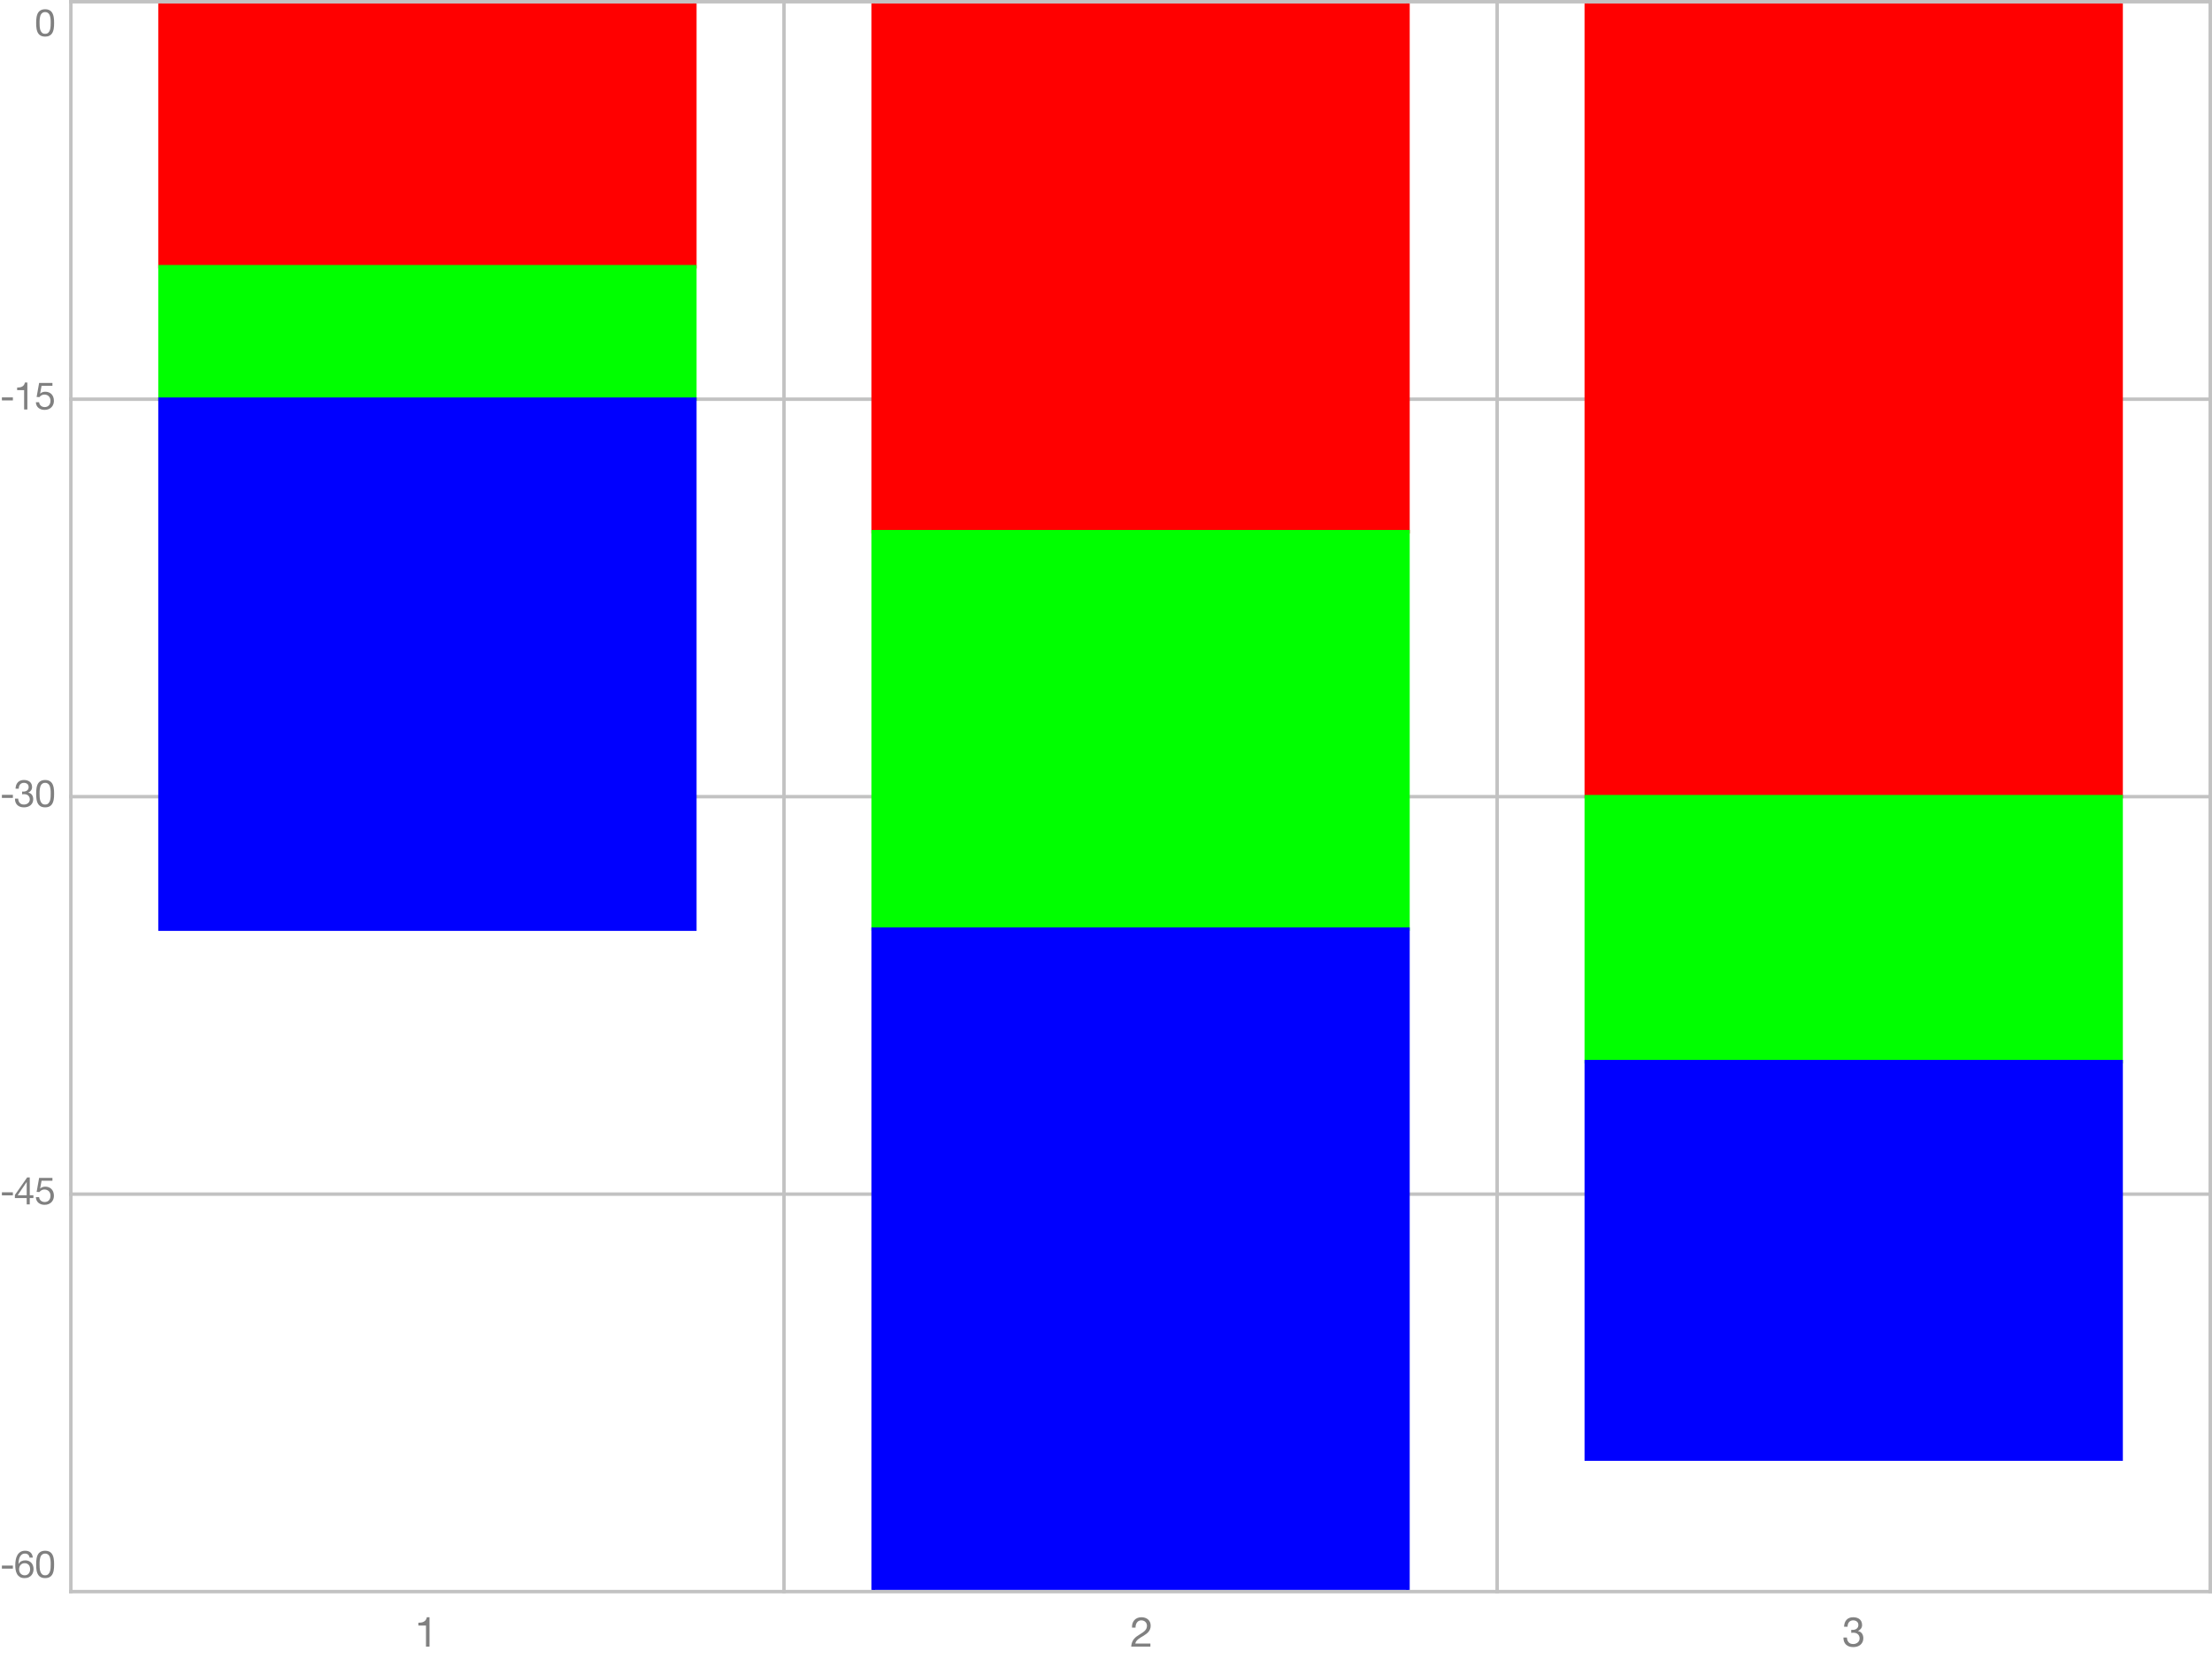
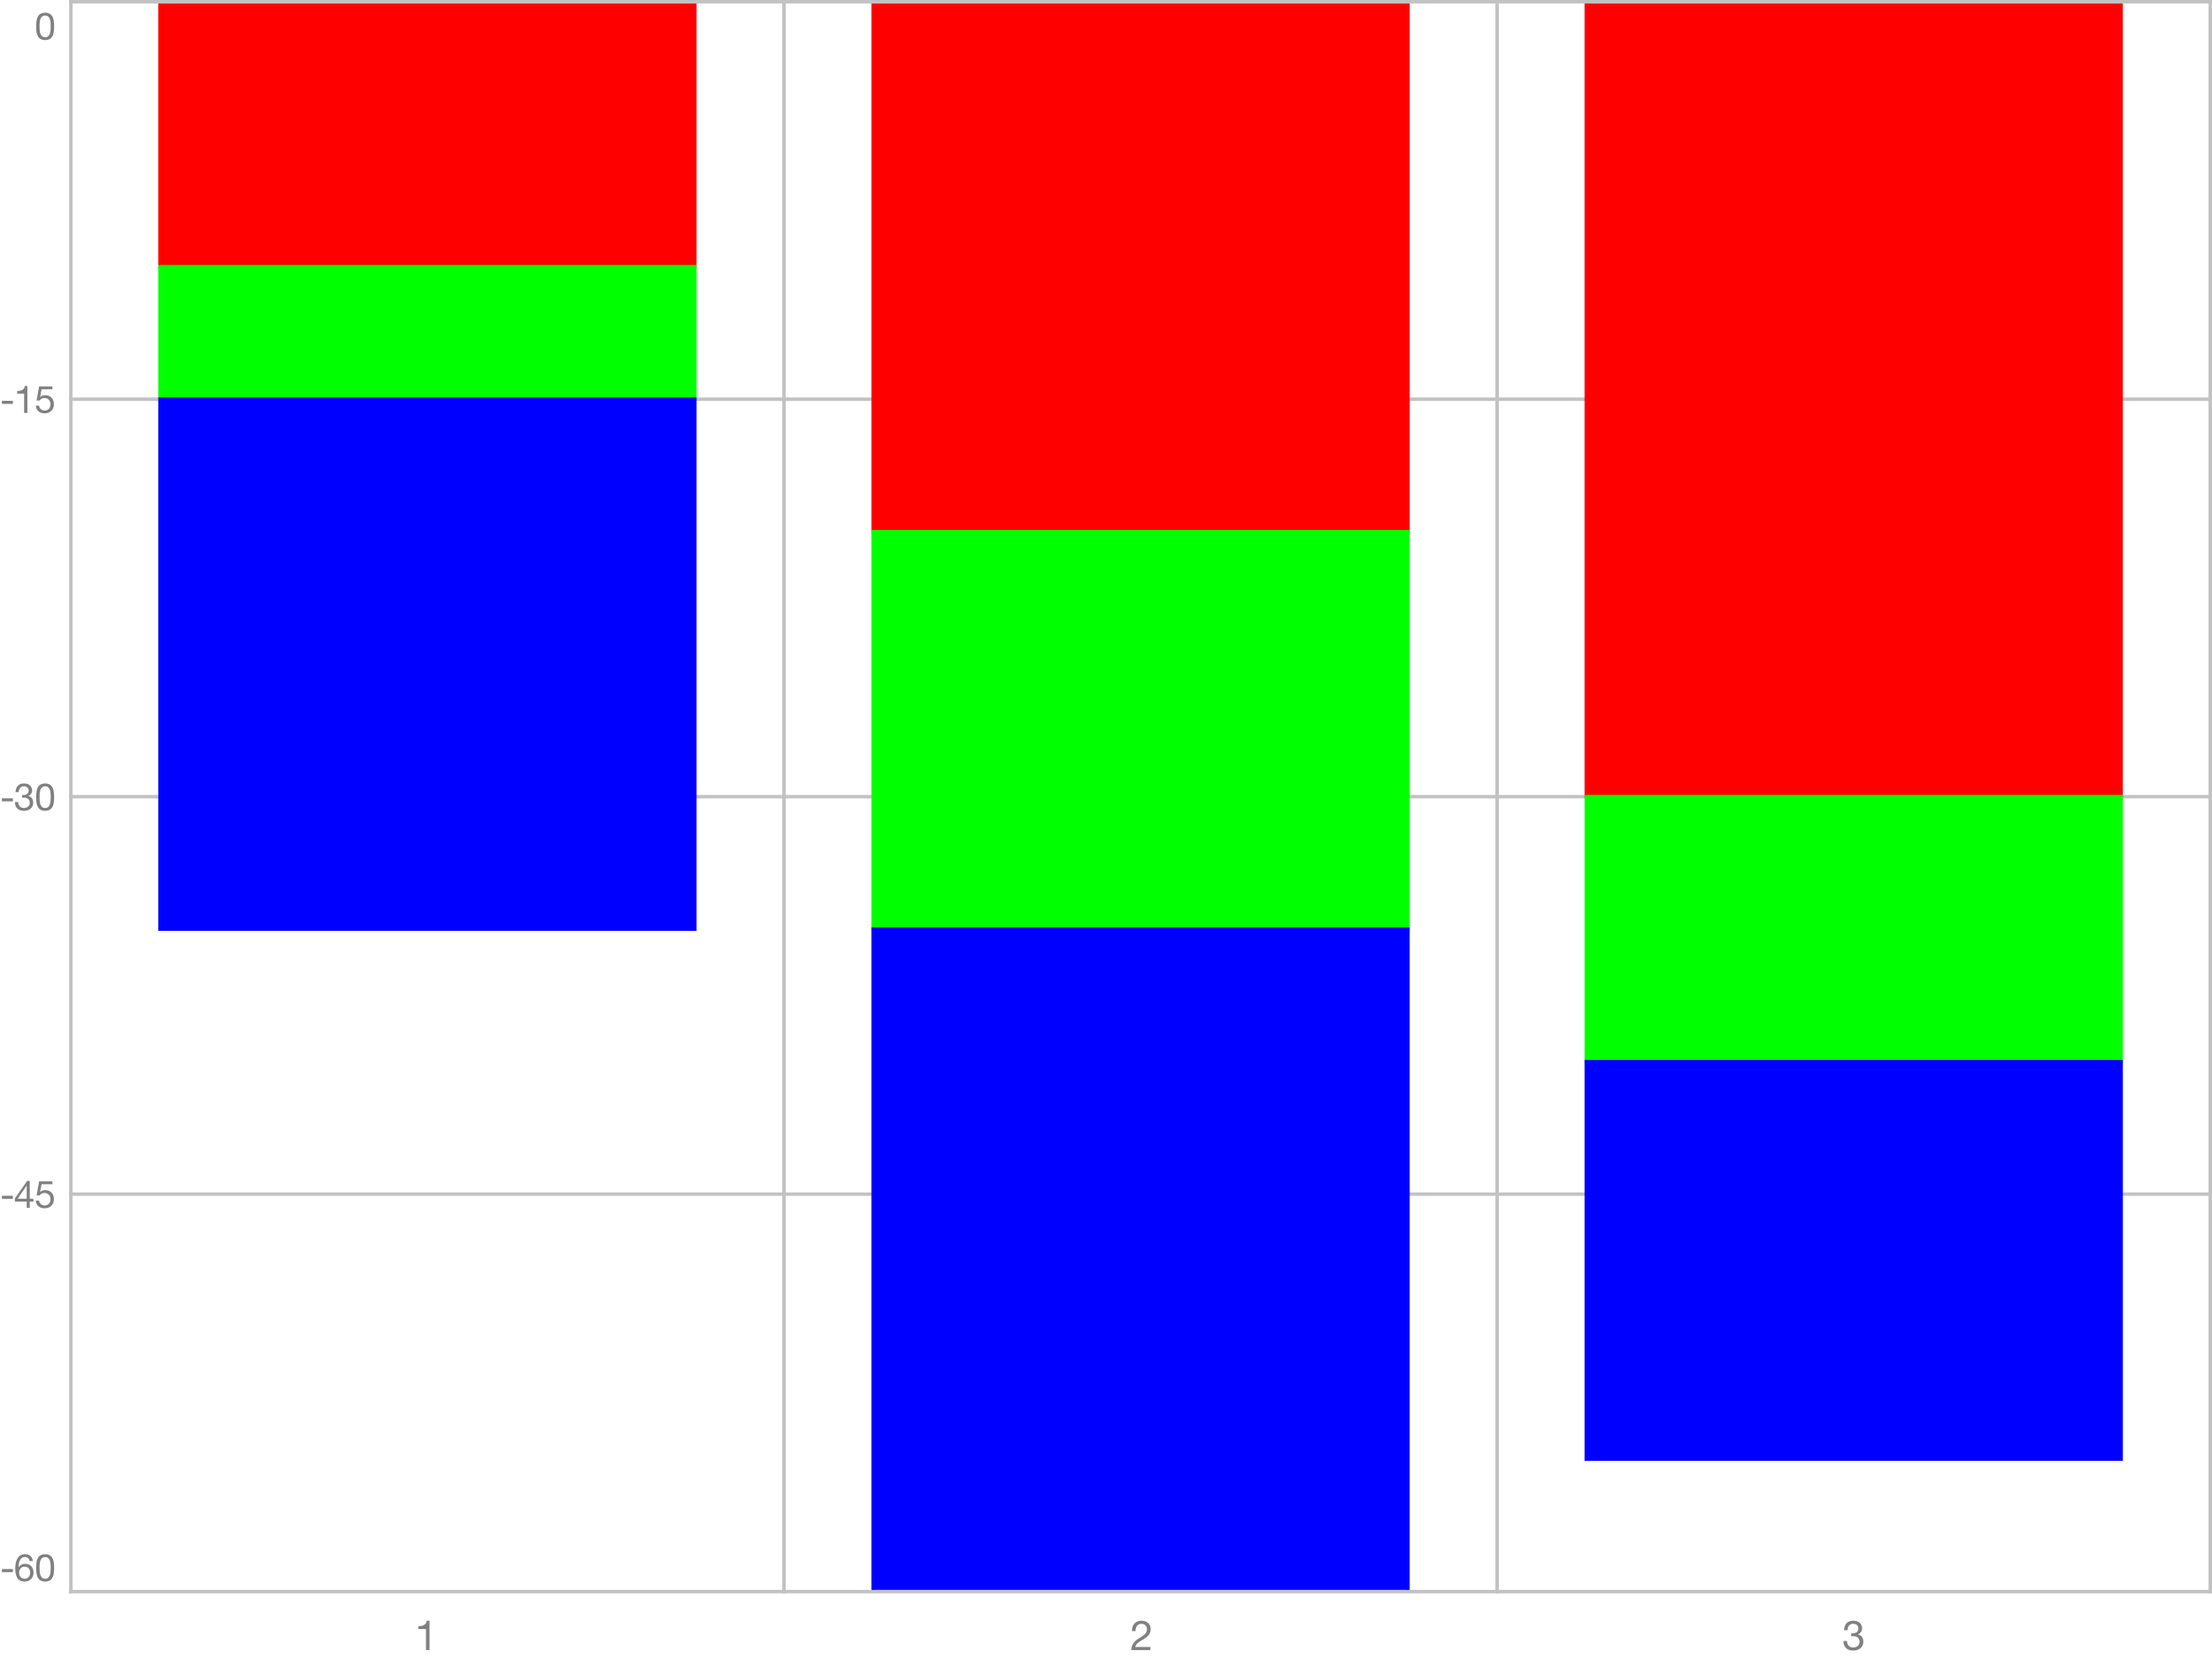
<svg xmlns="http://www.w3.org/2000/svg" color-interpolation="auto" color-rendering="auto" fill="black" fill-opacity="1" font-family="'Dialog'" font-size="12px" font-style="normal" font-weight="normal" height="480" image-rendering="auto" shape-rendering="auto" stroke="black" stroke-dasharray="none" stroke-dashoffset="0" stroke-linecap="square" stroke-linejoin="miter" stroke-miterlimit="10" stroke-opacity="1" stroke-width="1" text-rendering="auto" width="640">
  <defs id="genericDefs" />
  <g>
    <defs id="defs1">
      <clipPath clipPathUnits="userSpaceOnUse" id="clipPath1">
        <path d="M0 0 L7 0 L7 15 L0 15 L0 0 Z" />
      </clipPath>
      <clipPath clipPathUnits="userSpaceOnUse" id="clipPath2">
        <path d="M0 0 L16 0 L16 14 L0 14 L0 0 Z" />
      </clipPath>
      <clipPath clipPathUnits="userSpaceOnUse" id="clipPath3">
        <path d="M21 1 L639 1 L639 460 L21 460 L21 1 Z" />
      </clipPath>
    </defs>
    <g color-interpolation="linearRGB" color-rendering="optimizeQuality" fill="rgb(194,194,194)" image-rendering="optimizeQuality" stroke="rgb(194,194,194)">
      <line fill="none" x1="20.5" x2="639.5" y1="0.5" y2="0.5" />
      <line fill="none" x1="20.5" x2="639.5" y1="115.5" y2="115.5" />
      <line fill="none" x1="20.5" x2="639.5" y1="230.5" y2="230.5" />
      <line fill="none" x1="20.5" x2="639.5" y1="345.5" y2="345.5" />
      <line fill="none" x1="20.5" x2="639.5" y1="460.5" y2="460.5" />
      <line fill="none" x1="20.5" x2="20.5" y1="0.5" y2="460.5" />
      <line fill="none" x1="226.833" x2="226.833" y1="0.5" y2="460.5" />
      <line fill="none" x1="433.167" x2="433.167" y1="0.5" y2="460.5" />
      <line fill="none" x1="639.5" x2="639.5" y1="0.5" y2="460.5" />
    </g>
-     <g color-interpolation="linearRGB" color-rendering="optimizeQuality" fill="gray" font-family="'Helvetica Neue'" image-rendering="optimizeQuality" stroke="gray" transform="translate(120,465)">
+     <g color-interpolation="linearRGB" color-rendering="optimizeQuality" fill="gray" font-family="'Helvetica Neue'" image-rendering="optimizeQuality" stroke="gray" transform="translate(120,466)">
      <path clip-path="url(#clipPath1)" d="M4.272 11.424 L4.272 2.916 L3.492 2.916 Q3.408 3.396 3.18 3.708 Q2.952 4.02 2.622 4.2 Q2.292 4.38 1.884 4.446 Q1.476 4.512 1.044 4.512 L1.044 5.328 L3.252 5.328 L3.252 11.424 Z" stroke="none" />
    </g>
-     <g color-interpolation="linearRGB" color-rendering="optimizeQuality" fill="gray" font-family="'Helvetica Neue'" image-rendering="optimizeQuality" stroke="gray" transform="translate(327,465)">
+     <g color-interpolation="linearRGB" color-rendering="optimizeQuality" fill="gray" font-family="'Helvetica Neue'" image-rendering="optimizeQuality" stroke="gray" transform="translate(327,466)">
      <path clip-path="url(#clipPath1)" d="M0.528 5.928 L1.548 5.928 Q1.536 5.544 1.626 5.166 Q1.716 4.788 1.92 4.488 Q2.124 4.188 2.442 4.002 Q2.76 3.816 3.204 3.816 Q3.54 3.816 3.84 3.924 Q4.14 4.032 4.362 4.236 Q4.584 4.44 4.716 4.722 Q4.848 5.004 4.848 5.352 Q4.848 5.796 4.71 6.132 Q4.572 6.468 4.302 6.756 Q4.032 7.044 3.624 7.326 Q3.216 7.608 2.676 7.944 Q2.232 8.208 1.824 8.508 Q1.416 8.808 1.092 9.204 Q0.768 9.6 0.558 10.134 Q0.348 10.668 0.288 11.424 L5.844 11.424 L5.844 10.524 L1.476 10.524 Q1.548 10.128 1.782 9.822 Q2.016 9.516 2.346 9.252 Q2.676 8.988 3.072 8.754 Q3.468 8.52 3.864 8.28 Q4.26 8.028 4.632 7.752 Q5.004 7.476 5.292 7.134 Q5.58 6.792 5.754 6.36 Q5.928 5.928 5.928 5.364 Q5.928 4.764 5.718 4.308 Q5.508 3.852 5.148 3.546 Q4.788 3.24 4.302 3.078 Q3.816 2.916 3.264 2.916 Q2.592 2.916 2.064 3.144 Q1.536 3.372 1.182 3.774 Q0.828 4.176 0.66 4.728 Q0.492 5.28 0.528 5.928 Z" stroke="none" />
    </g>
-     <g color-interpolation="linearRGB" color-rendering="optimizeQuality" fill="gray" font-family="'Helvetica Neue'" image-rendering="optimizeQuality" stroke="gray" transform="translate(533,465)">
+     <g color-interpolation="linearRGB" color-rendering="optimizeQuality" fill="gray" font-family="'Helvetica Neue'" image-rendering="optimizeQuality" stroke="gray" transform="translate(533,466)">
      <path clip-path="url(#clipPath1)" d="M2.616 6.564 L2.616 7.428 Q2.904 7.392 3.228 7.392 Q3.612 7.392 3.942 7.494 Q4.272 7.596 4.512 7.806 Q4.752 8.016 4.896 8.322 Q5.04 8.628 5.04 9.024 Q5.04 9.408 4.89 9.714 Q4.74 10.02 4.488 10.23 Q4.236 10.44 3.9 10.554 Q3.564 10.668 3.192 10.668 Q2.316 10.668 1.86 10.146 Q1.404 9.624 1.38 8.796 L0.36 8.796 Q0.348 9.456 0.546 9.972 Q0.744 10.488 1.116 10.842 Q1.488 11.196 2.016 11.376 Q2.544 11.556 3.192 11.556 Q3.792 11.556 4.326 11.394 Q4.86 11.232 5.256 10.908 Q5.652 10.584 5.886 10.098 Q6.12 9.612 6.12 8.976 Q6.12 8.208 5.742 7.644 Q5.364 7.08 4.584 6.912 L4.584 6.888 Q5.088 6.66 5.424 6.216 Q5.76 5.772 5.76 5.196 Q5.76 4.608 5.562 4.176 Q5.364 3.744 5.016 3.468 Q4.668 3.192 4.194 3.054 Q3.72 2.916 3.168 2.916 Q2.532 2.916 2.046 3.12 Q1.56 3.324 1.236 3.684 Q0.912 4.044 0.738 4.548 Q0.564 5.052 0.54 5.664 L1.56 5.664 Q1.56 5.292 1.656 4.956 Q1.752 4.62 1.95 4.368 Q2.148 4.116 2.454 3.966 Q2.76 3.816 3.168 3.816 Q3.816 3.816 4.248 4.158 Q4.68 4.5 4.68 5.184 Q4.68 5.52 4.548 5.784 Q4.416 6.048 4.194 6.222 Q3.972 6.396 3.678 6.486 Q3.384 6.576 3.06 6.576 L2.844 6.576 Q2.784 6.576 2.724 6.576 Q2.676 6.576 2.616 6.564 Z" stroke="none" />
    </g>
-     <g color-interpolation="linearRGB" color-rendering="optimizeQuality" fill="gray" font-family="'Helvetica Neue'" font-size="11px" image-rendering="optimizeQuality" stroke="gray" transform="translate(0,446)">
+     <g color-interpolation="linearRGB" color-rendering="optimizeQuality" fill="gray" font-family="'Helvetica Neue'" font-size="11px" image-rendering="optimizeQuality" stroke="gray" transform="translate(0,447)">
      <path clip-path="url(#clipPath2)" d="M0.55 6.974 L0.55 7.854 L3.729 7.854 L3.729 6.974 ZM8.554 4.664 L9.489 4.664 Q9.401 3.696 8.829 3.184 Q8.257 2.673 7.289 2.673 Q6.453 2.673 5.903 3.025 Q5.353 3.377 5.023 3.96 Q4.693 4.543 4.556 5.296 Q4.418 6.05 4.418 6.853 Q4.418 7.469 4.511 8.129 Q4.605 8.789 4.891 9.339 Q5.177 9.889 5.705 10.241 Q6.233 10.593 7.102 10.593 Q7.839 10.593 8.339 10.345 Q8.84 10.098 9.143 9.719 Q9.445 9.339 9.577 8.877 Q9.709 8.415 9.709 7.986 Q9.709 7.447 9.544 6.985 Q9.379 6.523 9.076 6.182 Q8.774 5.841 8.329 5.649 Q7.883 5.456 7.322 5.456 Q6.684 5.456 6.194 5.698 Q5.705 5.94 5.375 6.479 L5.353 6.457 Q5.364 6.006 5.441 5.489 Q5.518 4.972 5.721 4.527 Q5.925 4.081 6.288 3.789 Q6.651 3.498 7.245 3.498 Q7.806 3.498 8.147 3.817 Q8.488 4.136 8.554 4.664 ZM7.146 6.281 Q7.542 6.281 7.839 6.424 Q8.136 6.567 8.334 6.803 Q8.532 7.04 8.626 7.364 Q8.719 7.689 8.719 8.052 Q8.719 8.393 8.614 8.707 Q8.51 9.02 8.312 9.262 Q8.114 9.504 7.822 9.642 Q7.531 9.779 7.146 9.779 Q6.761 9.779 6.458 9.642 Q6.156 9.504 5.952 9.273 Q5.749 9.042 5.639 8.723 Q5.529 8.404 5.529 8.041 Q5.529 7.678 5.633 7.354 Q5.738 7.029 5.947 6.793 Q6.156 6.556 6.453 6.418 Q6.75 6.281 7.146 6.281 ZM11.452 6.633 Q11.452 6.347 11.457 6 Q11.463 5.654 11.512 5.308 Q11.562 4.961 11.655 4.631 Q11.749 4.301 11.931 4.053 Q12.112 3.806 12.387 3.652 Q12.662 3.498 13.058 3.498 Q13.454 3.498 13.729 3.652 Q14.004 3.806 14.185 4.053 Q14.367 4.301 14.46 4.631 Q14.554 4.961 14.604 5.308 Q14.653 5.654 14.659 6 Q14.664 6.347 14.664 6.633 Q14.664 7.073 14.636 7.617 Q14.609 8.162 14.46 8.64 Q14.312 9.119 13.982 9.449 Q13.652 9.779 13.058 9.779 Q12.464 9.779 12.134 9.449 Q11.804 9.119 11.655 8.64 Q11.507 8.162 11.479 7.617 Q11.452 7.073 11.452 6.633 ZM10.462 6.644 Q10.462 7.073 10.484 7.535 Q10.506 7.997 10.594 8.437 Q10.682 8.877 10.847 9.268 Q11.012 9.658 11.298 9.955 Q11.584 10.252 12.018 10.422 Q12.453 10.593 13.058 10.593 Q13.674 10.593 14.103 10.422 Q14.532 10.252 14.818 9.955 Q15.104 9.658 15.269 9.268 Q15.434 8.877 15.522 8.437 Q15.61 7.997 15.632 7.535 Q15.654 7.073 15.654 6.644 Q15.654 6.215 15.632 5.753 Q15.61 5.291 15.522 4.851 Q15.434 4.411 15.269 4.015 Q15.104 3.619 14.818 3.322 Q14.532 3.025 14.098 2.849 Q13.663 2.673 13.058 2.673 Q12.453 2.673 12.018 2.849 Q11.584 3.025 11.298 3.322 Q11.012 3.619 10.847 4.015 Q10.682 4.411 10.594 4.851 Q10.506 5.291 10.484 5.753 Q10.462 6.215 10.462 6.644 Z" stroke="none" />
    </g>
-     <g color-interpolation="linearRGB" color-rendering="optimizeQuality" fill="gray" font-family="'Helvetica Neue'" font-size="11px" image-rendering="optimizeQuality" stroke="gray" transform="translate(0,338)">
+     <g color-interpolation="linearRGB" color-rendering="optimizeQuality" fill="gray" font-family="'Helvetica Neue'" font-size="11px" image-rendering="optimizeQuality" stroke="gray" transform="translate(0,339)">
      <path clip-path="url(#clipPath2)" d="M0.55 6.974 L0.55 7.854 L3.729 7.854 L3.729 6.974 ZM7.729 7.821 L5.111 7.821 L7.707 4.004 L7.729 4.004 ZM8.609 7.821 L8.609 2.673 L7.861 2.673 L4.308 7.744 L4.308 8.646 L7.729 8.646 L7.729 10.472 L8.609 10.472 L8.609 8.646 L9.665 8.646 L9.665 7.821 ZM15.17 3.63 L15.17 2.805 L11.32 2.805 L10.594 6.853 L11.397 6.897 Q11.672 6.567 12.03 6.364 Q12.387 6.16 12.849 6.16 Q13.245 6.16 13.569 6.292 Q13.894 6.424 14.125 6.66 Q14.356 6.897 14.482 7.221 Q14.609 7.546 14.609 7.931 Q14.609 8.393 14.477 8.739 Q14.345 9.086 14.12 9.317 Q13.894 9.548 13.591 9.664 Q13.289 9.779 12.959 9.779 Q12.607 9.779 12.316 9.675 Q12.024 9.57 11.809 9.377 Q11.595 9.185 11.469 8.927 Q11.342 8.668 11.32 8.371 L10.385 8.371 Q10.396 8.899 10.594 9.317 Q10.792 9.735 11.133 10.015 Q11.474 10.296 11.919 10.444 Q12.365 10.593 12.871 10.593 Q13.553 10.593 14.065 10.379 Q14.576 10.164 14.917 9.801 Q15.258 9.438 15.428 8.97 Q15.599 8.503 15.599 8.008 Q15.599 7.337 15.401 6.837 Q15.203 6.336 14.862 6 Q14.521 5.665 14.059 5.5 Q13.597 5.335 13.08 5.335 Q12.684 5.335 12.283 5.473 Q11.881 5.61 11.628 5.896 L11.606 5.874 L12.024 3.63 Z" stroke="none" />
    </g>
-     <g color-interpolation="linearRGB" color-rendering="optimizeQuality" fill="gray" font-family="'Helvetica Neue'" font-size="11px" image-rendering="optimizeQuality" stroke="gray" transform="translate(0,223)">
+     <g color-interpolation="linearRGB" color-rendering="optimizeQuality" fill="gray" font-family="'Helvetica Neue'" font-size="11px" image-rendering="optimizeQuality" stroke="gray" transform="translate(0,224)">
      <path clip-path="url(#clipPath2)" d="M0.55 6.974 L0.55 7.854 L3.729 7.854 L3.729 6.974 ZM6.398 6.017 L6.398 6.809 Q6.662 6.776 6.959 6.776 Q7.311 6.776 7.614 6.87 Q7.916 6.963 8.136 7.155 Q8.356 7.348 8.488 7.628 Q8.62 7.909 8.62 8.272 Q8.62 8.624 8.482 8.905 Q8.345 9.185 8.114 9.377 Q7.883 9.57 7.575 9.675 Q7.267 9.779 6.926 9.779 Q6.123 9.779 5.705 9.3 Q5.287 8.822 5.265 8.063 L4.33 8.063 Q4.319 8.668 4.5 9.141 Q4.682 9.614 5.023 9.938 Q5.364 10.263 5.848 10.428 Q6.332 10.593 6.926 10.593 Q7.476 10.593 7.965 10.444 Q8.455 10.296 8.818 9.999 Q9.181 9.702 9.396 9.257 Q9.61 8.811 9.61 8.228 Q9.61 7.524 9.264 7.007 Q8.917 6.49 8.202 6.336 L8.202 6.314 Q8.664 6.105 8.972 5.698 Q9.28 5.291 9.28 4.763 Q9.28 4.224 9.098 3.828 Q8.917 3.432 8.598 3.179 Q8.279 2.926 7.845 2.8 Q7.41 2.673 6.904 2.673 Q6.321 2.673 5.875 2.86 Q5.43 3.047 5.133 3.377 Q4.836 3.707 4.676 4.169 Q4.517 4.631 4.495 5.192 L5.43 5.192 Q5.43 4.851 5.518 4.543 Q5.606 4.235 5.787 4.004 Q5.969 3.773 6.25 3.635 Q6.53 3.498 6.904 3.498 Q7.498 3.498 7.894 3.812 Q8.29 4.125 8.29 4.752 Q8.29 5.06 8.169 5.302 Q8.048 5.544 7.845 5.704 Q7.641 5.863 7.372 5.946 Q7.102 6.028 6.805 6.028 L6.607 6.028 Q6.552 6.028 6.497 6.028 Q6.453 6.028 6.398 6.017 ZM11.452 6.633 Q11.452 6.347 11.457 6 Q11.463 5.654 11.512 5.308 Q11.562 4.961 11.655 4.631 Q11.749 4.301 11.931 4.053 Q12.112 3.806 12.387 3.652 Q12.662 3.498 13.058 3.498 Q13.454 3.498 13.729 3.652 Q14.004 3.806 14.185 4.053 Q14.367 4.301 14.46 4.631 Q14.554 4.961 14.604 5.308 Q14.653 5.654 14.659 6 Q14.664 6.347 14.664 6.633 Q14.664 7.073 14.636 7.617 Q14.609 8.162 14.46 8.64 Q14.312 9.119 13.982 9.449 Q13.652 9.779 13.058 9.779 Q12.464 9.779 12.134 9.449 Q11.804 9.119 11.655 8.64 Q11.507 8.162 11.479 7.617 Q11.452 7.073 11.452 6.633 ZM10.462 6.644 Q10.462 7.073 10.484 7.535 Q10.506 7.997 10.594 8.437 Q10.682 8.877 10.847 9.268 Q11.012 9.658 11.298 9.955 Q11.584 10.252 12.018 10.422 Q12.453 10.593 13.058 10.593 Q13.674 10.593 14.103 10.422 Q14.532 10.252 14.818 9.955 Q15.104 9.658 15.269 9.268 Q15.434 8.877 15.522 8.437 Q15.61 7.997 15.632 7.535 Q15.654 7.073 15.654 6.644 Q15.654 6.215 15.632 5.753 Q15.61 5.291 15.522 4.851 Q15.434 4.411 15.269 4.015 Q15.104 3.619 14.818 3.322 Q14.532 3.025 14.098 2.849 Q13.663 2.673 13.058 2.673 Q12.453 2.673 12.018 2.849 Q11.584 3.025 11.298 3.322 Q11.012 3.619 10.847 4.015 Q10.682 4.411 10.594 4.851 Q10.506 5.291 10.484 5.753 Q10.462 6.215 10.462 6.644 Z" stroke="none" />
    </g>
-     <g color-interpolation="linearRGB" color-rendering="optimizeQuality" fill="gray" font-family="'Helvetica Neue'" font-size="11px" image-rendering="optimizeQuality" stroke="gray" transform="translate(0,108)">
+     <g color-interpolation="linearRGB" color-rendering="optimizeQuality" fill="gray" font-family="'Helvetica Neue'" font-size="11px" image-rendering="optimizeQuality" stroke="gray" transform="translate(0,109)">
      <path clip-path="url(#clipPath2)" d="M0.55 6.974 L0.55 7.854 L3.729 7.854 L3.729 6.974 ZM7.916 10.472 L7.916 2.673 L7.201 2.673 Q7.124 3.113 6.915 3.399 Q6.706 3.685 6.404 3.85 Q6.101 4.015 5.727 4.075 Q5.353 4.136 4.957 4.136 L4.957 4.884 L6.981 4.884 L6.981 10.472 ZM15.17 3.63 L15.17 2.805 L11.32 2.805 L10.594 6.853 L11.397 6.897 Q11.672 6.567 12.03 6.364 Q12.387 6.16 12.849 6.16 Q13.245 6.16 13.569 6.292 Q13.894 6.424 14.125 6.66 Q14.356 6.897 14.482 7.221 Q14.609 7.546 14.609 7.931 Q14.609 8.393 14.477 8.739 Q14.345 9.086 14.12 9.317 Q13.894 9.548 13.591 9.664 Q13.289 9.779 12.959 9.779 Q12.607 9.779 12.316 9.675 Q12.024 9.57 11.809 9.377 Q11.595 9.185 11.469 8.927 Q11.342 8.668 11.32 8.371 L10.385 8.371 Q10.396 8.899 10.594 9.317 Q10.792 9.735 11.133 10.015 Q11.474 10.296 11.919 10.444 Q12.365 10.593 12.871 10.593 Q13.553 10.593 14.065 10.379 Q14.576 10.164 14.917 9.801 Q15.258 9.438 15.428 8.97 Q15.599 8.503 15.599 8.008 Q15.599 7.337 15.401 6.837 Q15.203 6.336 14.862 6 Q14.521 5.665 14.059 5.5 Q13.597 5.335 13.08 5.335 Q12.684 5.335 12.283 5.473 Q11.881 5.61 11.628 5.896 L11.606 5.874 L12.024 3.63 Z" stroke="none" />
    </g>
-     <g color-interpolation="linearRGB" color-rendering="optimizeQuality" fill="gray" font-family="'Helvetica Neue'" font-size="11px" image-rendering="optimizeQuality" stroke="gray">
+     <g color-interpolation="linearRGB" color-rendering="optimizeQuality" fill="gray" font-family="'Helvetica Neue'" font-size="11px" image-rendering="optimizeQuality" stroke="gray" transform="translate(0,1)">
      <path clip-path="url(#clipPath2)" d="M11.452 6.633 Q11.452 6.347 11.457 6 Q11.463 5.654 11.512 5.308 Q11.562 4.961 11.655 4.631 Q11.749 4.301 11.931 4.053 Q12.112 3.806 12.387 3.652 Q12.662 3.498 13.058 3.498 Q13.454 3.498 13.729 3.652 Q14.004 3.806 14.185 4.053 Q14.367 4.301 14.46 4.631 Q14.554 4.961 14.604 5.308 Q14.653 5.654 14.659 6 Q14.664 6.347 14.664 6.633 Q14.664 7.073 14.636 7.617 Q14.609 8.162 14.46 8.64 Q14.312 9.119 13.982 9.449 Q13.652 9.779 13.058 9.779 Q12.464 9.779 12.134 9.449 Q11.804 9.119 11.655 8.64 Q11.507 8.162 11.479 7.617 Q11.452 7.073 11.452 6.633 ZM10.462 6.644 Q10.462 7.073 10.484 7.535 Q10.506 7.997 10.594 8.437 Q10.682 8.877 10.847 9.268 Q11.012 9.658 11.298 9.955 Q11.584 10.252 12.018 10.422 Q12.453 10.593 13.058 10.593 Q13.674 10.593 14.103 10.422 Q14.532 10.252 14.818 9.955 Q15.104 9.658 15.269 9.268 Q15.434 8.877 15.522 8.437 Q15.61 7.997 15.632 7.535 Q15.654 7.073 15.654 6.644 Q15.654 6.215 15.632 5.753 Q15.61 5.291 15.522 4.851 Q15.434 4.411 15.269 4.015 Q15.104 3.619 14.818 3.322 Q14.532 3.025 14.098 2.849 Q13.663 2.673 13.058 2.673 Q12.453 2.673 12.018 2.849 Q11.584 3.025 11.298 3.322 Q11.012 3.619 10.847 4.015 Q10.682 4.411 10.594 4.851 Q10.506 5.291 10.484 5.753 Q10.462 6.215 10.462 6.644 Z" stroke="none" />
    </g>
    <g color-interpolation="linearRGB" color-rendering="optimizeQuality" fill="red" image-rendering="optimizeQuality" stroke="red">
      <rect clip-path="url(#clipPath3)" height="76.667" stroke="none" width="154.75" x="46.292" y="0.5" />
      <rect clip-path="url(#clipPath3)" fill="none" height="76.667" width="154.75" x="46.292" y="0.5" />
      <rect clip-path="url(#clipPath3)" height="153.333" stroke="none" width="154.75" x="252.625" y="0.5" />
      <rect clip-path="url(#clipPath3)" fill="none" height="153.333" width="154.75" x="252.625" y="0.5" />
      <rect clip-path="url(#clipPath3)" height="230" stroke="none" width="154.75" x="458.958" y="0.5" />
      <rect clip-path="url(#clipPath3)" fill="none" height="230" width="154.75" x="458.958" y="0.5" />
      <rect clip-path="url(#clipPath3)" fill="lime" height="38.333" stroke="none" width="154.75" x="46.292" y="77.167" />
      <rect clip-path="url(#clipPath3)" fill="none" height="38.333" stroke="lime" width="154.75" x="46.292" y="77.167" />
      <rect clip-path="url(#clipPath3)" fill="lime" height="115" stroke="none" width="154.75" x="252.625" y="153.833" />
      <rect clip-path="url(#clipPath3)" fill="none" height="115" stroke="lime" width="154.75" x="252.625" y="153.833" />
      <rect clip-path="url(#clipPath3)" fill="lime" height="76.667" stroke="none" width="154.75" x="458.958" y="230.5" />
      <rect clip-path="url(#clipPath3)" fill="none" height="76.667" stroke="lime" width="154.75" x="458.958" y="230.5" />
      <rect clip-path="url(#clipPath3)" fill="blue" height="153.333" stroke="none" width="154.75" x="46.292" y="115.5" />
      <rect clip-path="url(#clipPath3)" fill="none" height="153.333" stroke="blue" width="154.75" x="46.292" y="115.5" />
      <rect clip-path="url(#clipPath3)" fill="blue" height="191.667" stroke="none" width="154.75" x="252.625" y="268.833" />
      <rect clip-path="url(#clipPath3)" fill="none" height="191.667" stroke="blue" width="154.75" x="252.625" y="268.833" />
      <rect clip-path="url(#clipPath3)" fill="blue" height="115" stroke="none" width="154.75" x="458.958" y="307.167" />
      <rect clip-path="url(#clipPath3)" fill="none" height="115" stroke="blue" width="154.75" x="458.958" y="307.167" />
      <line clip-path="url(#clipPath3)" fill="none" stroke="rgb(194,194,194)" x1="20.5" x2="639.5" y1="0.5" y2="0.5" />
    </g>
  </g>
</svg>
